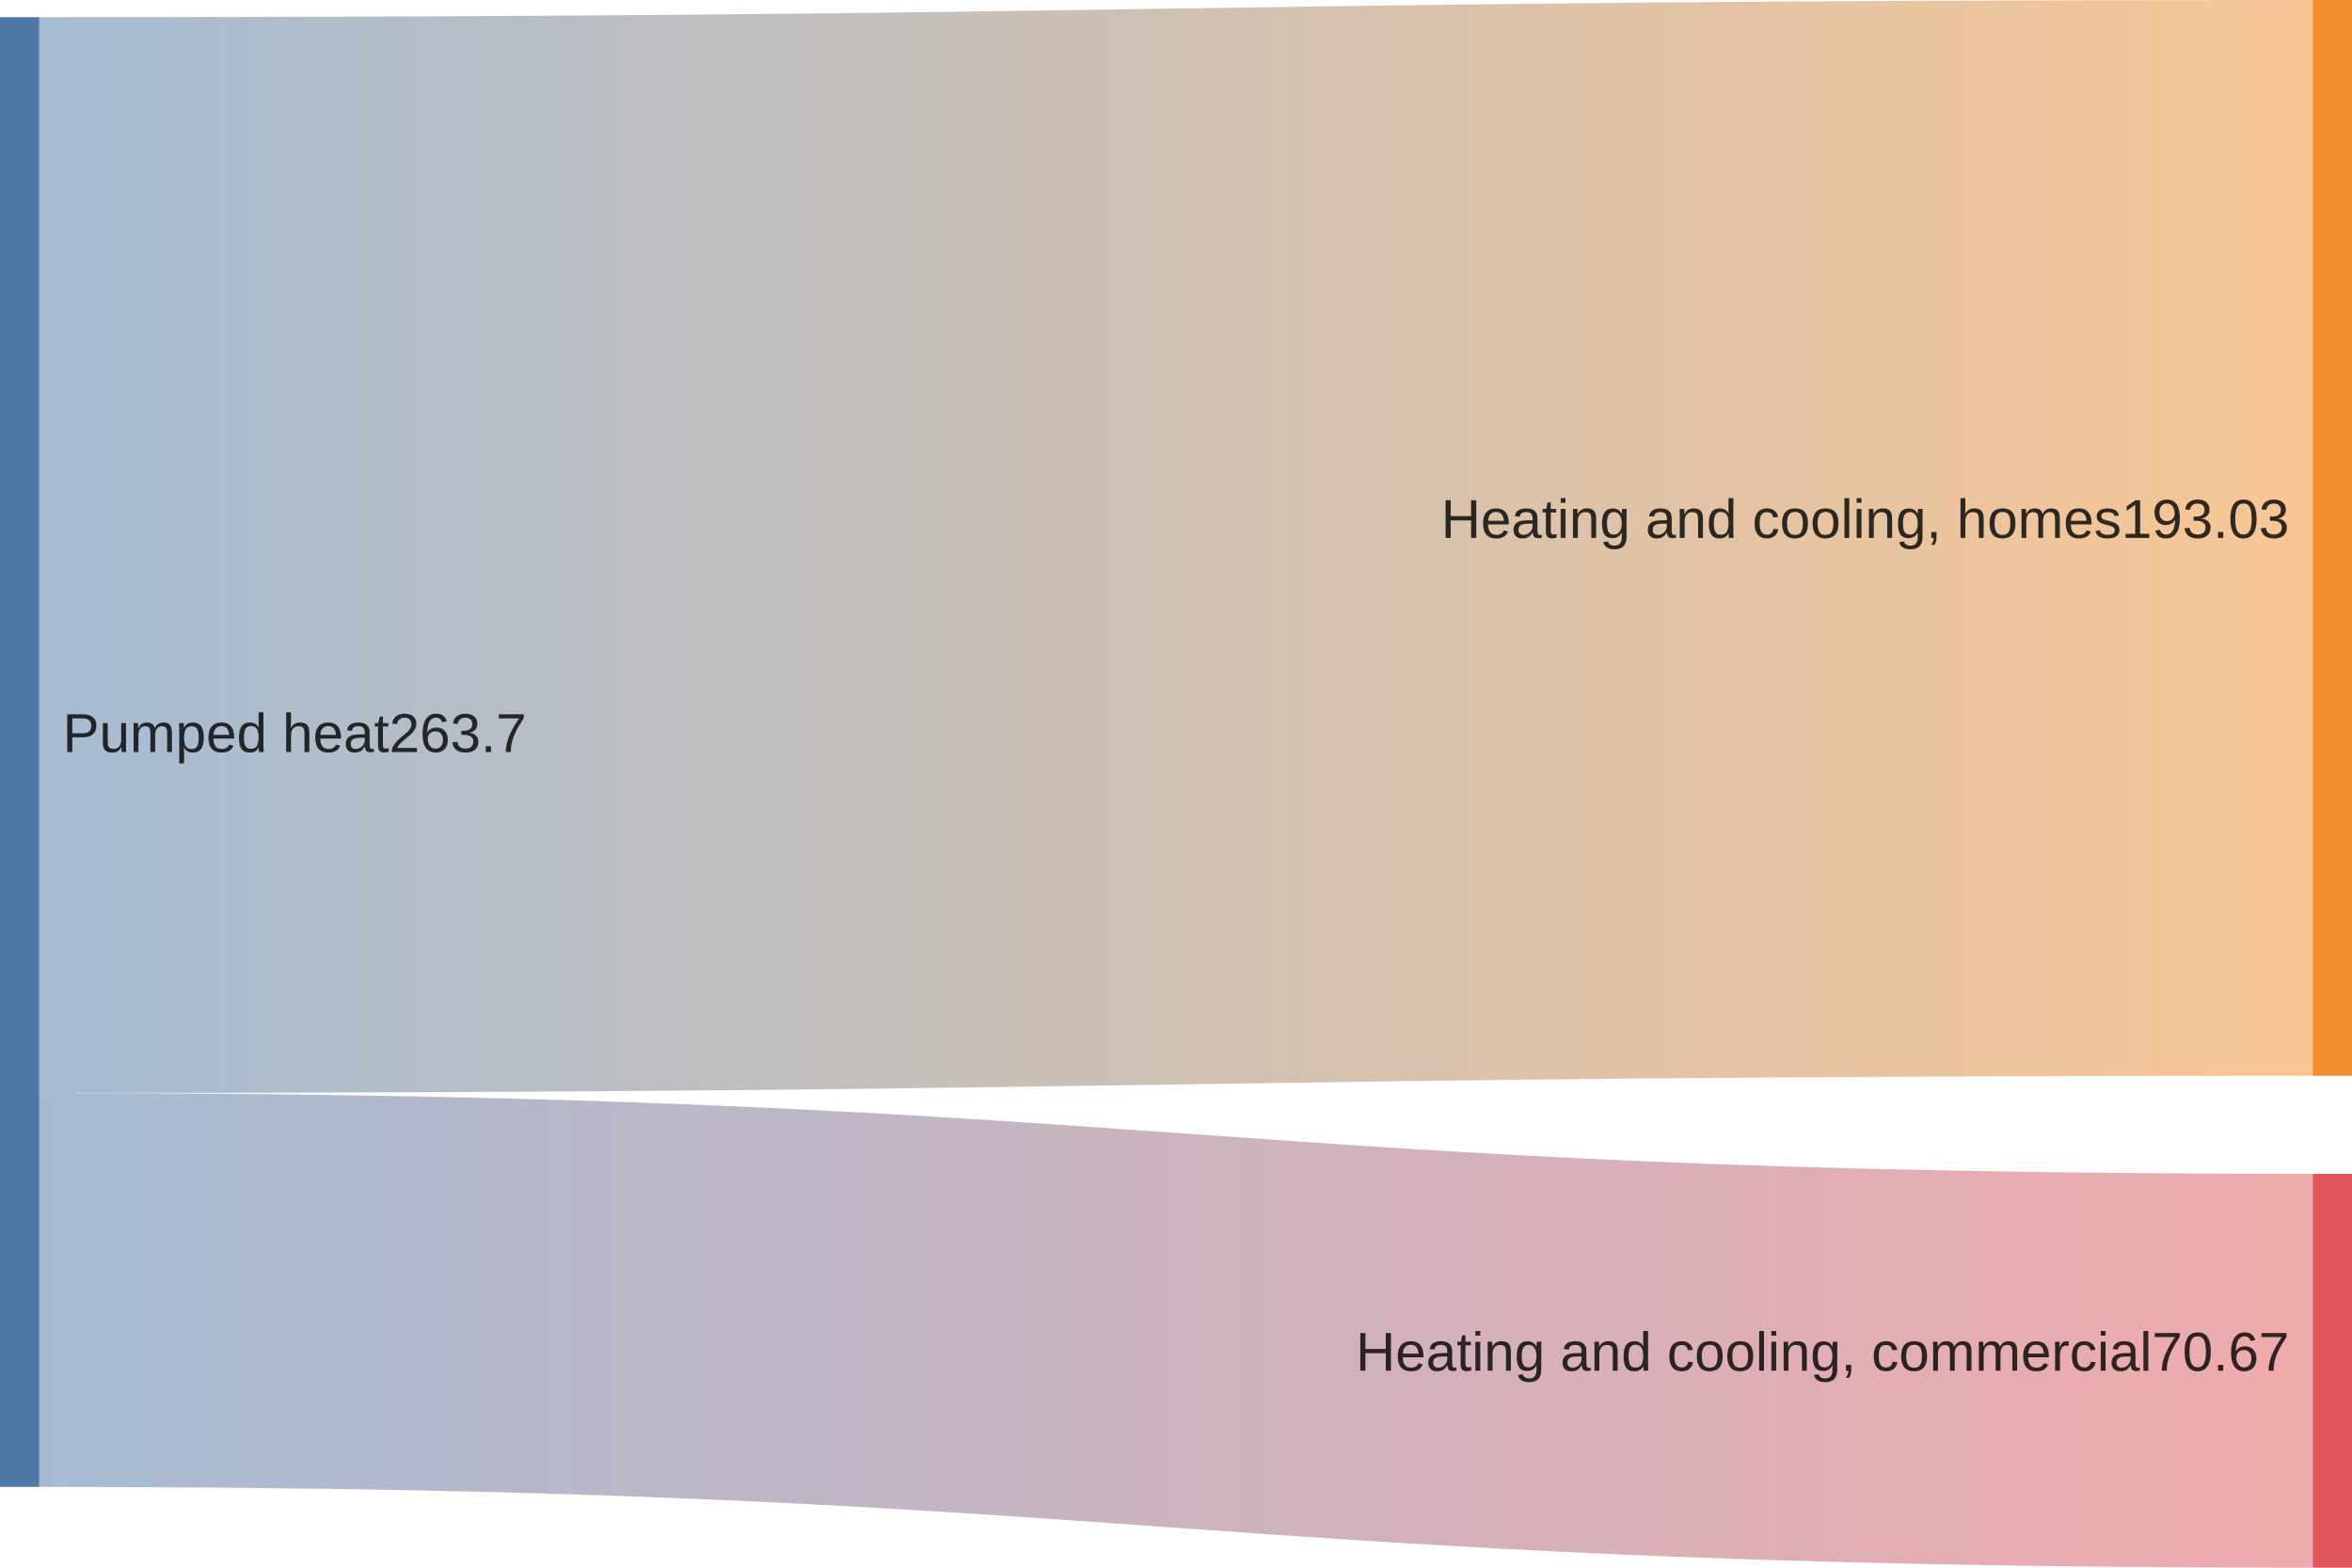
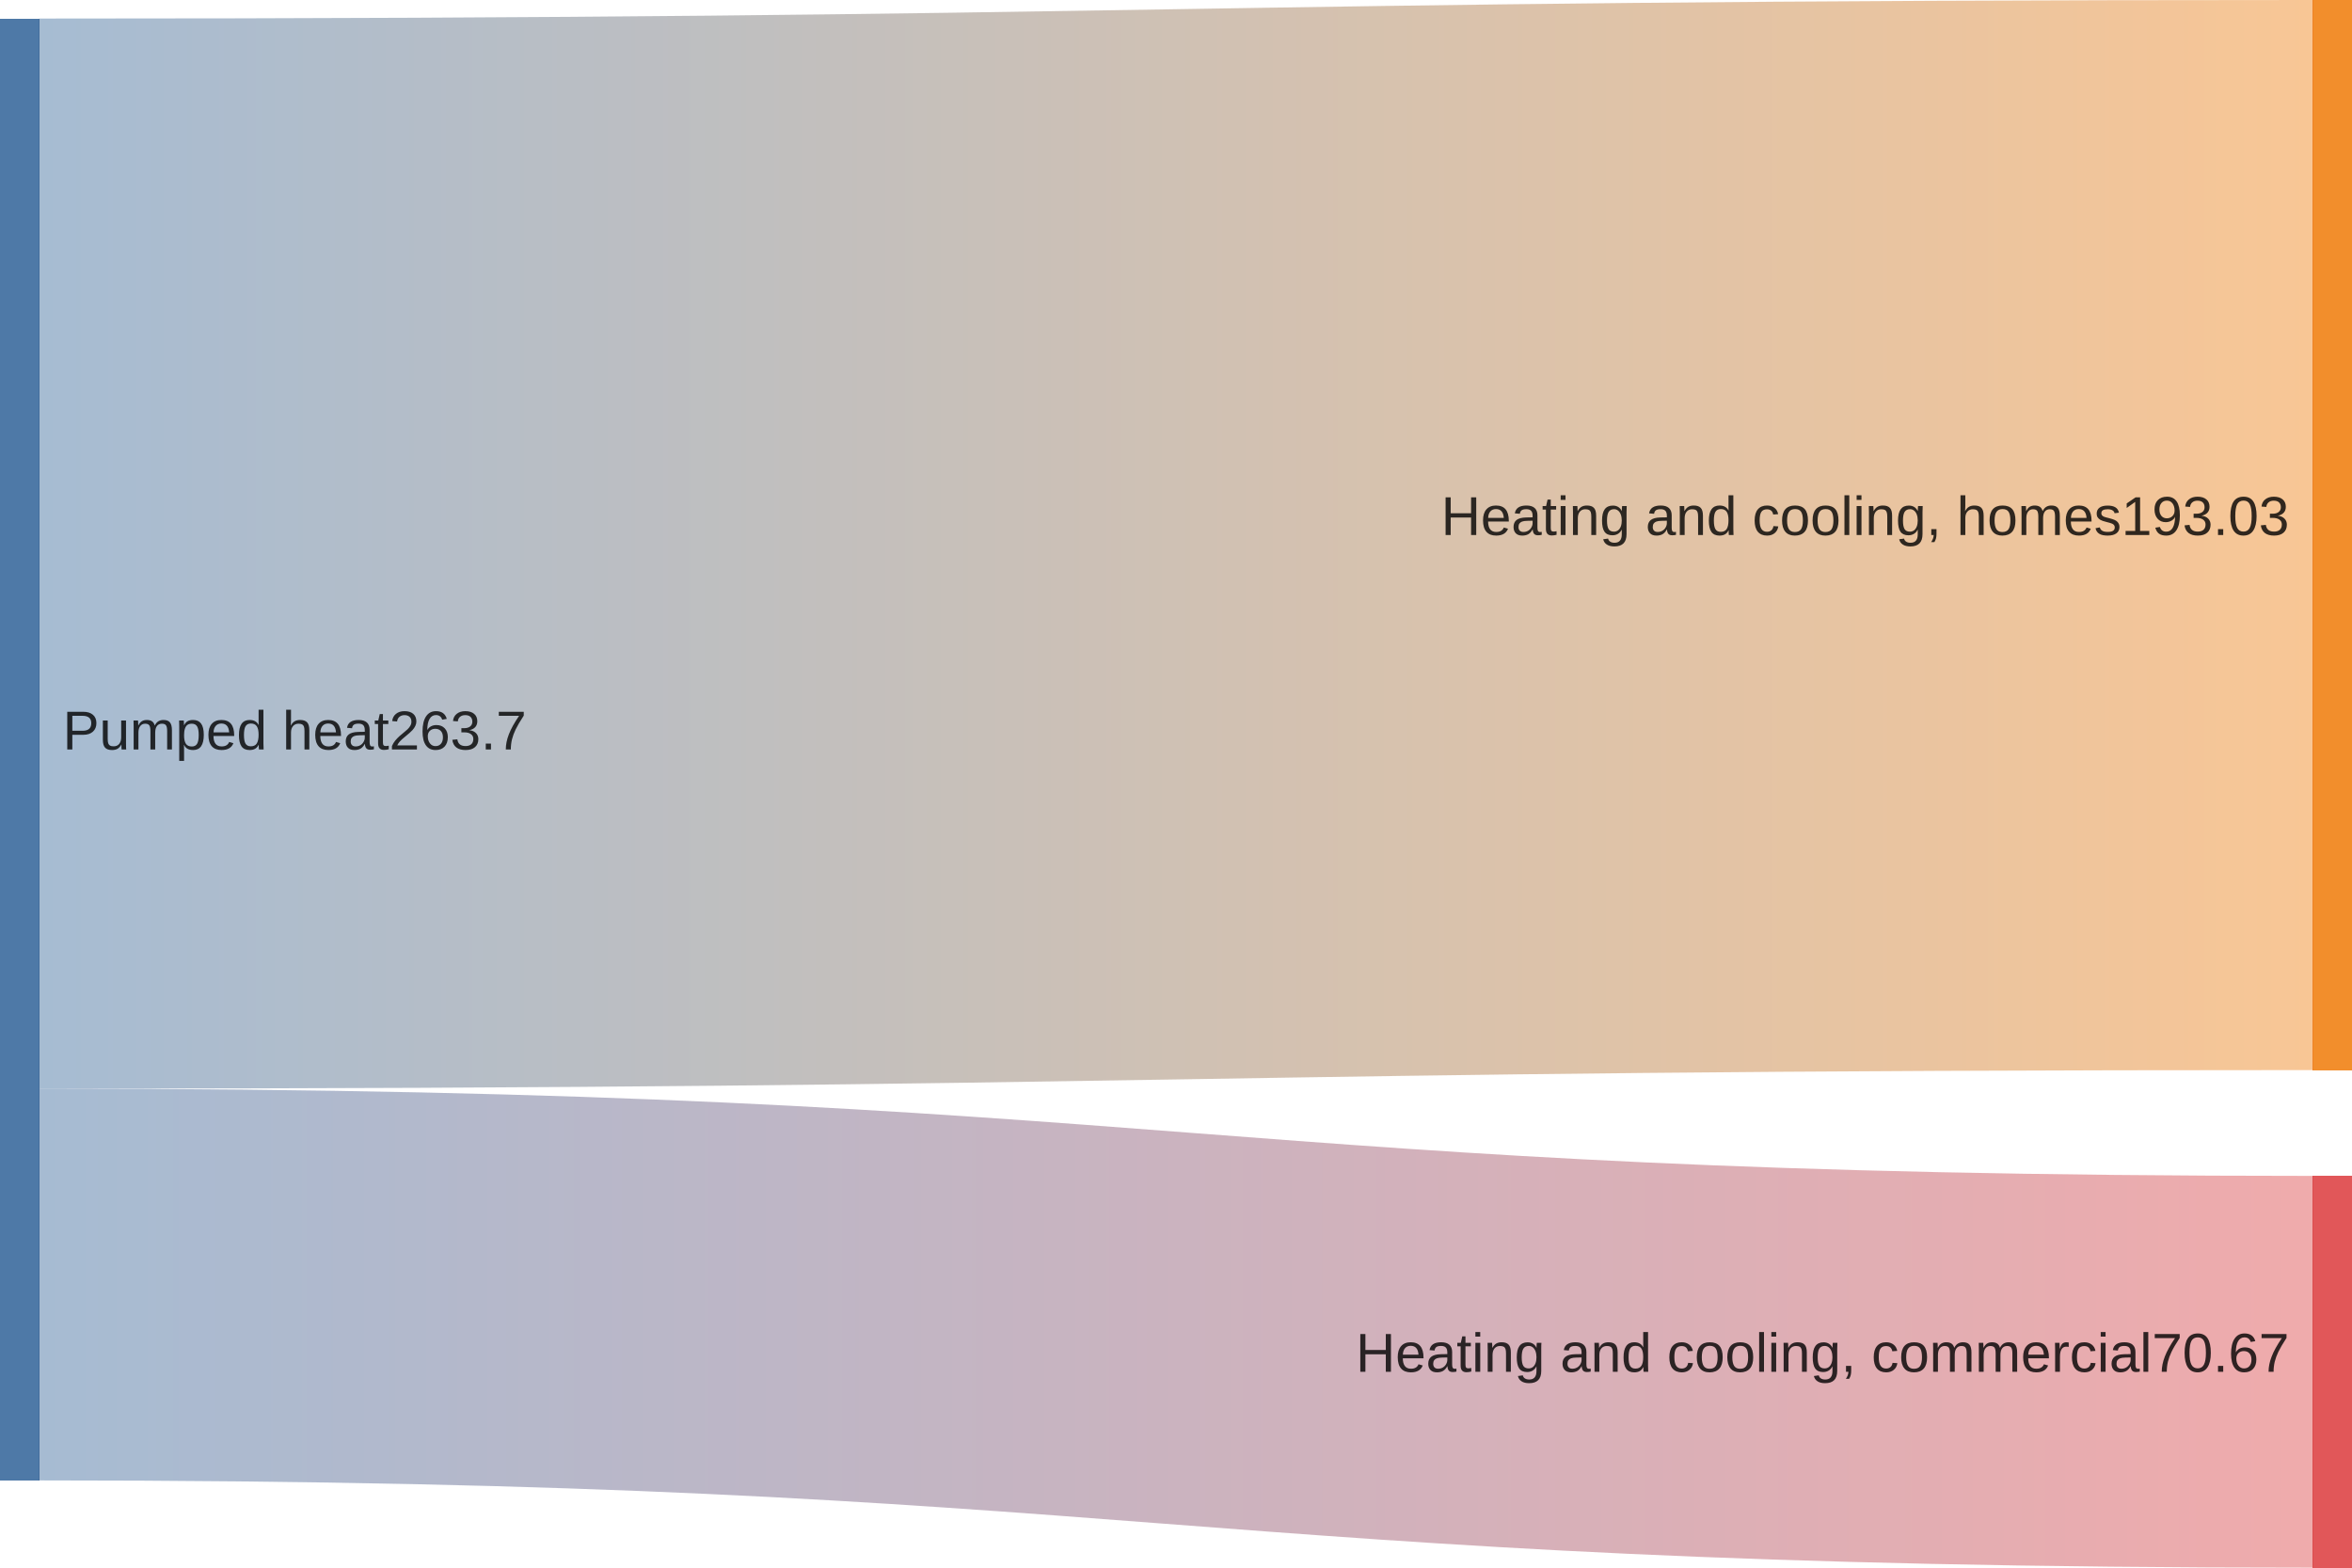
<svg xmlns="http://www.w3.org/2000/svg" id="upstream_sankey_docs_commas_spec" width="100%" style="max-width: 600px; background-color: white;" viewBox="0 0 600 400" role="graphics-document document" aria-roledescription="sankey">
-   <style>#upstream_sankey_docs_commas_spec{font-family:"trebuchet ms",verdana,arial,sans-serif;font-size:16px;fill:#333;}@keyframes edge-animation-frame{from{stroke-dashoffset:0;}}@keyframes dash{to{stroke-dashoffset:0;}}#upstream_sankey_docs_commas_spec .edge-animation-slow{stroke-dasharray:9,5!important;stroke-dashoffset:900;animation:dash 50s linear infinite;stroke-linecap:round;}#upstream_sankey_docs_commas_spec .edge-animation-fast{stroke-dasharray:9,5!important;stroke-dashoffset:900;animation:dash 20s linear infinite;stroke-linecap:round;}#upstream_sankey_docs_commas_spec .error-icon{fill:#552222;}#upstream_sankey_docs_commas_spec .error-text{fill:#552222;stroke:#552222;}#upstream_sankey_docs_commas_spec .edge-thickness-normal{stroke-width:1px;}#upstream_sankey_docs_commas_spec .edge-thickness-thick{stroke-width:3.5px;}#upstream_sankey_docs_commas_spec .edge-pattern-solid{stroke-dasharray:0;}#upstream_sankey_docs_commas_spec .edge-thickness-invisible{stroke-width:0;fill:none;}#upstream_sankey_docs_commas_spec .edge-pattern-dashed{stroke-dasharray:3;}#upstream_sankey_docs_commas_spec .edge-pattern-dotted{stroke-dasharray:2;}#upstream_sankey_docs_commas_spec .marker{fill:#333333;stroke:#333333;}#upstream_sankey_docs_commas_spec .marker.cross{stroke:#333333;}#upstream_sankey_docs_commas_spec svg{font-family:"trebuchet ms",verdana,arial,sans-serif;font-size:16px;}#upstream_sankey_docs_commas_spec p{margin:0;}#upstream_sankey_docs_commas_spec .label{font-family:"trebuchet ms",verdana,arial,sans-serif;}#upstream_sankey_docs_commas_spec :root{--mermaid-font-family:"trebuchet ms",verdana,arial,sans-serif;}</style>
+   <style>#upstream_sankey_docs_commas_spec{font-family:"trebuchet ms",verdana,arial,sans-serif;font-size:16px;fill:#333;}@keyframes edge-animation-frame{from{stroke-dashoffset:0;}}@keyframes dash{to{stroke-dashoffset:0;}}#upstream_sankey_docs_commas_spec .edge-animation-slow{stroke-dasharray:9,5!important;stroke-dashoffset:900;animation:dash 50s linear infinite;stroke-linecap:round;}#upstream_sankey_docs_commas_spec .edge-animation-fast{stroke-dasharray:9,5!important;stroke-dashoffset:900;animation:dash 20s linear infinite;stroke-linecap:round;}#upstream_sankey_docs_commas_spec .error-icon{fill:#552222;}#upstream_sankey_docs_commas_spec .error-text{fill:#552222;stroke:#552222;}#upstream_sankey_docs_commas_spec .edge-thickness-normal{stroke-width:1px;}#upstream_sankey_docs_commas_spec .edge-thickness-thick{stroke-width:3.5px;}#upstream_sankey_docs_commas_spec .edge-pattern-solid{stroke-dasharray:0;}#upstream_sankey_docs_commas_spec .edge-thickness-invisible{stroke-width:0;fill:none;}#upstream_sankey_docs_commas_spec .edge-pattern-dashed{stroke-dasharray:3;}#upstream_sankey_docs_commas_spec .edge-pattern-dotted{stroke-dasharray:2;}#upstream_sankey_docs_commas_spec .marker{fill:#333333;stroke:#333333;}#upstream_sankey_docs_commas_spec .marker.cross{stroke:#333333;}#upstream_sankey_docs_commas_spec svg{font-family:"trebuchet ms",verdana,arial,sans-serif;font-size:16px;}#upstream_sankey_docs_commas_spec p{margin:0;}#upstream_sankey_docs_commas_spec .label{font-family:"trebuchet ms",verdana,arial,sans-serif;}#upstream_sankey_docs_commas_spec .node-labels{font-family:"trebuchet ms",verdana,arial,sans-serif;}#upstream_sankey_docs_commas_spec .sankey-label-bg{stroke:#ECECFF;stroke-width:4px;stroke-linejoin:round;paint-order:stroke;}#upstream_sankey_docs_commas_spec .sankey-label-fg{fill:#333;}#upstream_sankey_docs_commas_spec .node rect{shape-rendering:crispEdges;}#upstream_sankey_docs_commas_spec .link{fill:none;stroke-opacity:0.5;mix-blend-mode:multiply;}#upstream_sankey_docs_commas_spec .node .neo-node{stroke:#9370DB;}#upstream_sankey_docs_commas_spec [data-look="neo"].node rect,#upstream_sankey_docs_commas_spec [data-look="neo"].cluster rect,#upstream_sankey_docs_commas_spec [data-look="neo"].node polygon{stroke:#9370DB;filter:drop-shadow(1px 2px 2px rgba(185, 185, 185, 1));}#upstream_sankey_docs_commas_spec [data-look="neo"].node path{stroke:#9370DB;stroke-width:1px;}#upstream_sankey_docs_commas_spec [data-look="neo"].node .outer-path{filter:drop-shadow(1px 2px 2px rgba(185, 185, 185, 1));}#upstream_sankey_docs_commas_spec [data-look="neo"].node .neo-line path{stroke:#9370DB;filter:none;}#upstream_sankey_docs_commas_spec [data-look="neo"].node circle{stroke:#9370DB;filter:drop-shadow(1px 2px 2px rgba(185, 185, 185, 1));}#upstream_sankey_docs_commas_spec [data-look="neo"].node circle .state-start{fill:#000000;}#upstream_sankey_docs_commas_spec [data-look="neo"].icon-shape .icon{fill:#9370DB;filter:drop-shadow(1px 2px 2px rgba(185, 185, 185, 1));}#upstream_sankey_docs_commas_spec [data-look="neo"].icon-shape .icon-neo path{stroke:#9370DB;filter:drop-shadow(1px 2px 2px rgba(185, 185, 185, 1));}#upstream_sankey_docs_commas_spec :root{--mermaid-font-family:"trebuchet ms",verdana,arial,sans-serif;}</style>
  <g />
  <g class="nodes">
-     <g class="node" id="node-1" transform="translate(0,4.382555)" x="0" y="4.383">
-       <rect height="375" width="10" fill="#4e79a7" />
+     <g class="node" id="node-1" transform="translate(0,4.73316)" x="0" y="4.733">
+       <rect height="373" width="10" fill="#4e79a7" />
    </g>
    <g class="node" id="node-2" transform="translate(590,0)" x="590" y="0">
-       <rect height="274.499" width="10" fill="#f28e2c" />
+       <rect height="273.035" width="10" fill="#f28e2c" />
    </g>
-     <g class="node" id="node-3" transform="translate(590,299.4987)" x="590" y="299.499">
-       <rect height="100.501" width="10" fill="#e15759" />
+     <g class="node" id="node-3" transform="translate(590,300.0347)" x="590" y="300.035">
+       <rect height="99.965" width="10" fill="#e15759" />
    </g>
  </g>
  <g class="node-labels" font-size="14">
-     <text x="16" y="191.883" dy="0em" text-anchor="start">Pumped heat
+     <text x="16" y="191.233" dy="0em" text-anchor="start">Pumped heat
263.7</text>
-     <text x="584" y="137.249" dy="0em" text-anchor="end">Heating and cooling, homes
+     <text x="584" y="136.517" dy="0em" text-anchor="end">Heating and cooling, homes
193.03</text>
-     <text x="584" y="349.749" dy="0em" text-anchor="end">Heating and cooling, commercial
+     <text x="584" y="350.017" dy="0em" text-anchor="end">Heating and cooling, commercial
70.67</text>
  </g>
  <g class="links" fill="none" stroke-opacity="0.5">
    <g class="link" style="mix-blend-mode: multiply;">
      <linearGradient id="linearGradient-4" gradientUnits="userSpaceOnUse" x1="10" x2="590">
        <stop offset="0%" stop-color="#4e79a7" />
        <stop offset="100%" stop-color="#f28e2c" />
      </linearGradient>
-       <path d="M10,141.632C300,141.632,300,137.249,590,137.249" stroke="url(#linearGradient-4)" stroke-width="274.499" />
+       <path d="M10,141.25C300,141.25,300,136.517,590,136.517" stroke="url(#linearGradient-4)" stroke-width="273.035" />
    </g>
    <g class="link" style="mix-blend-mode: multiply;">
      <linearGradient id="linearGradient-5" gradientUnits="userSpaceOnUse" x1="10" x2="590">
        <stop offset="0%" stop-color="#4e79a7" />
        <stop offset="100%" stop-color="#e15759" />
      </linearGradient>
-       <path d="M10,329.132C300,329.132,300,349.749,590,349.749" stroke="url(#linearGradient-5)" stroke-width="100.501" />
+       <path d="M10,327.75C300,327.75,300,350.017,590,350.017" stroke="url(#linearGradient-5)" stroke-width="99.965" />
    </g>
  </g>
</svg>
